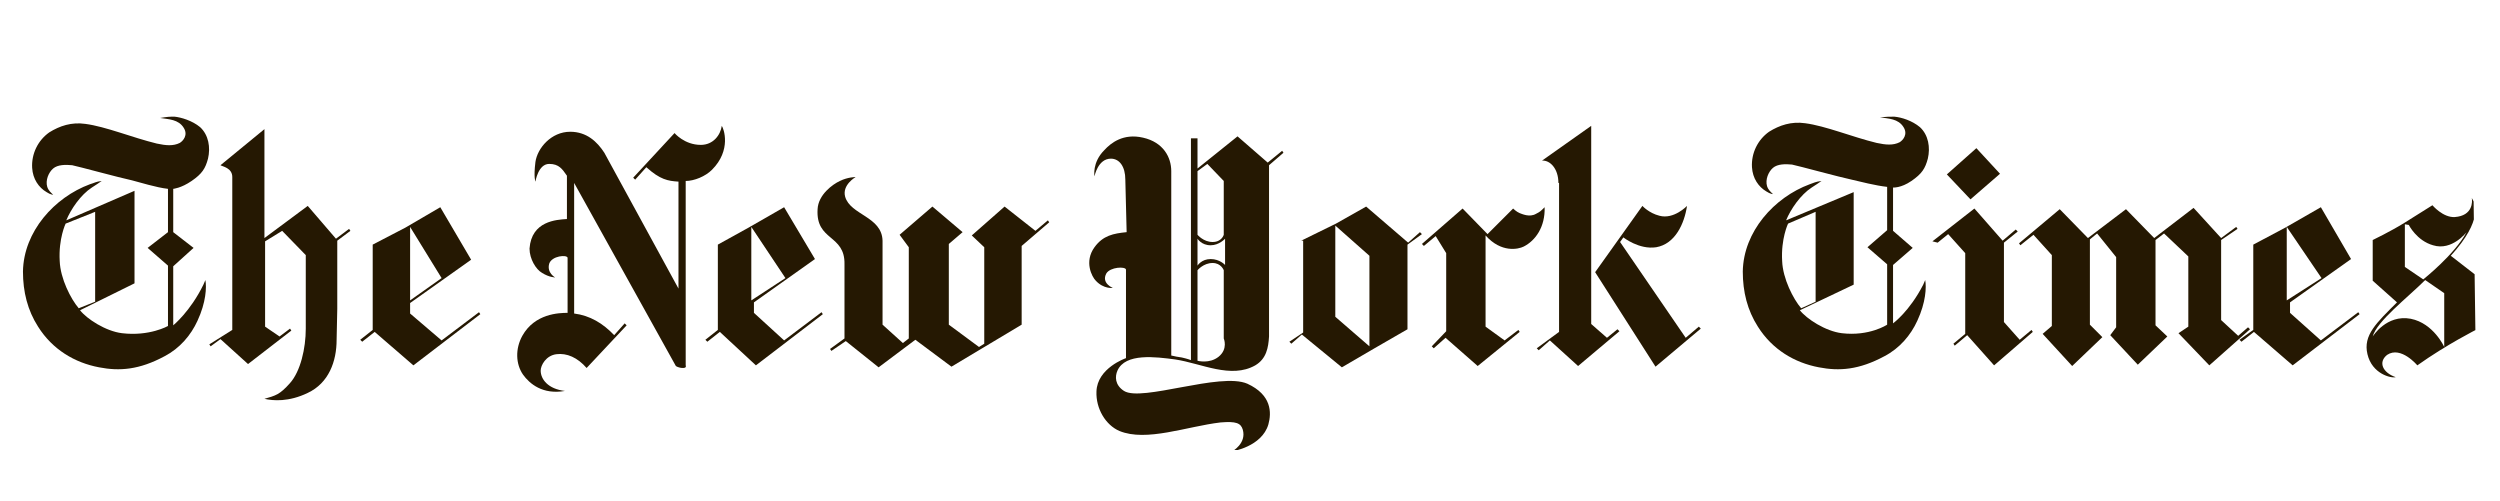
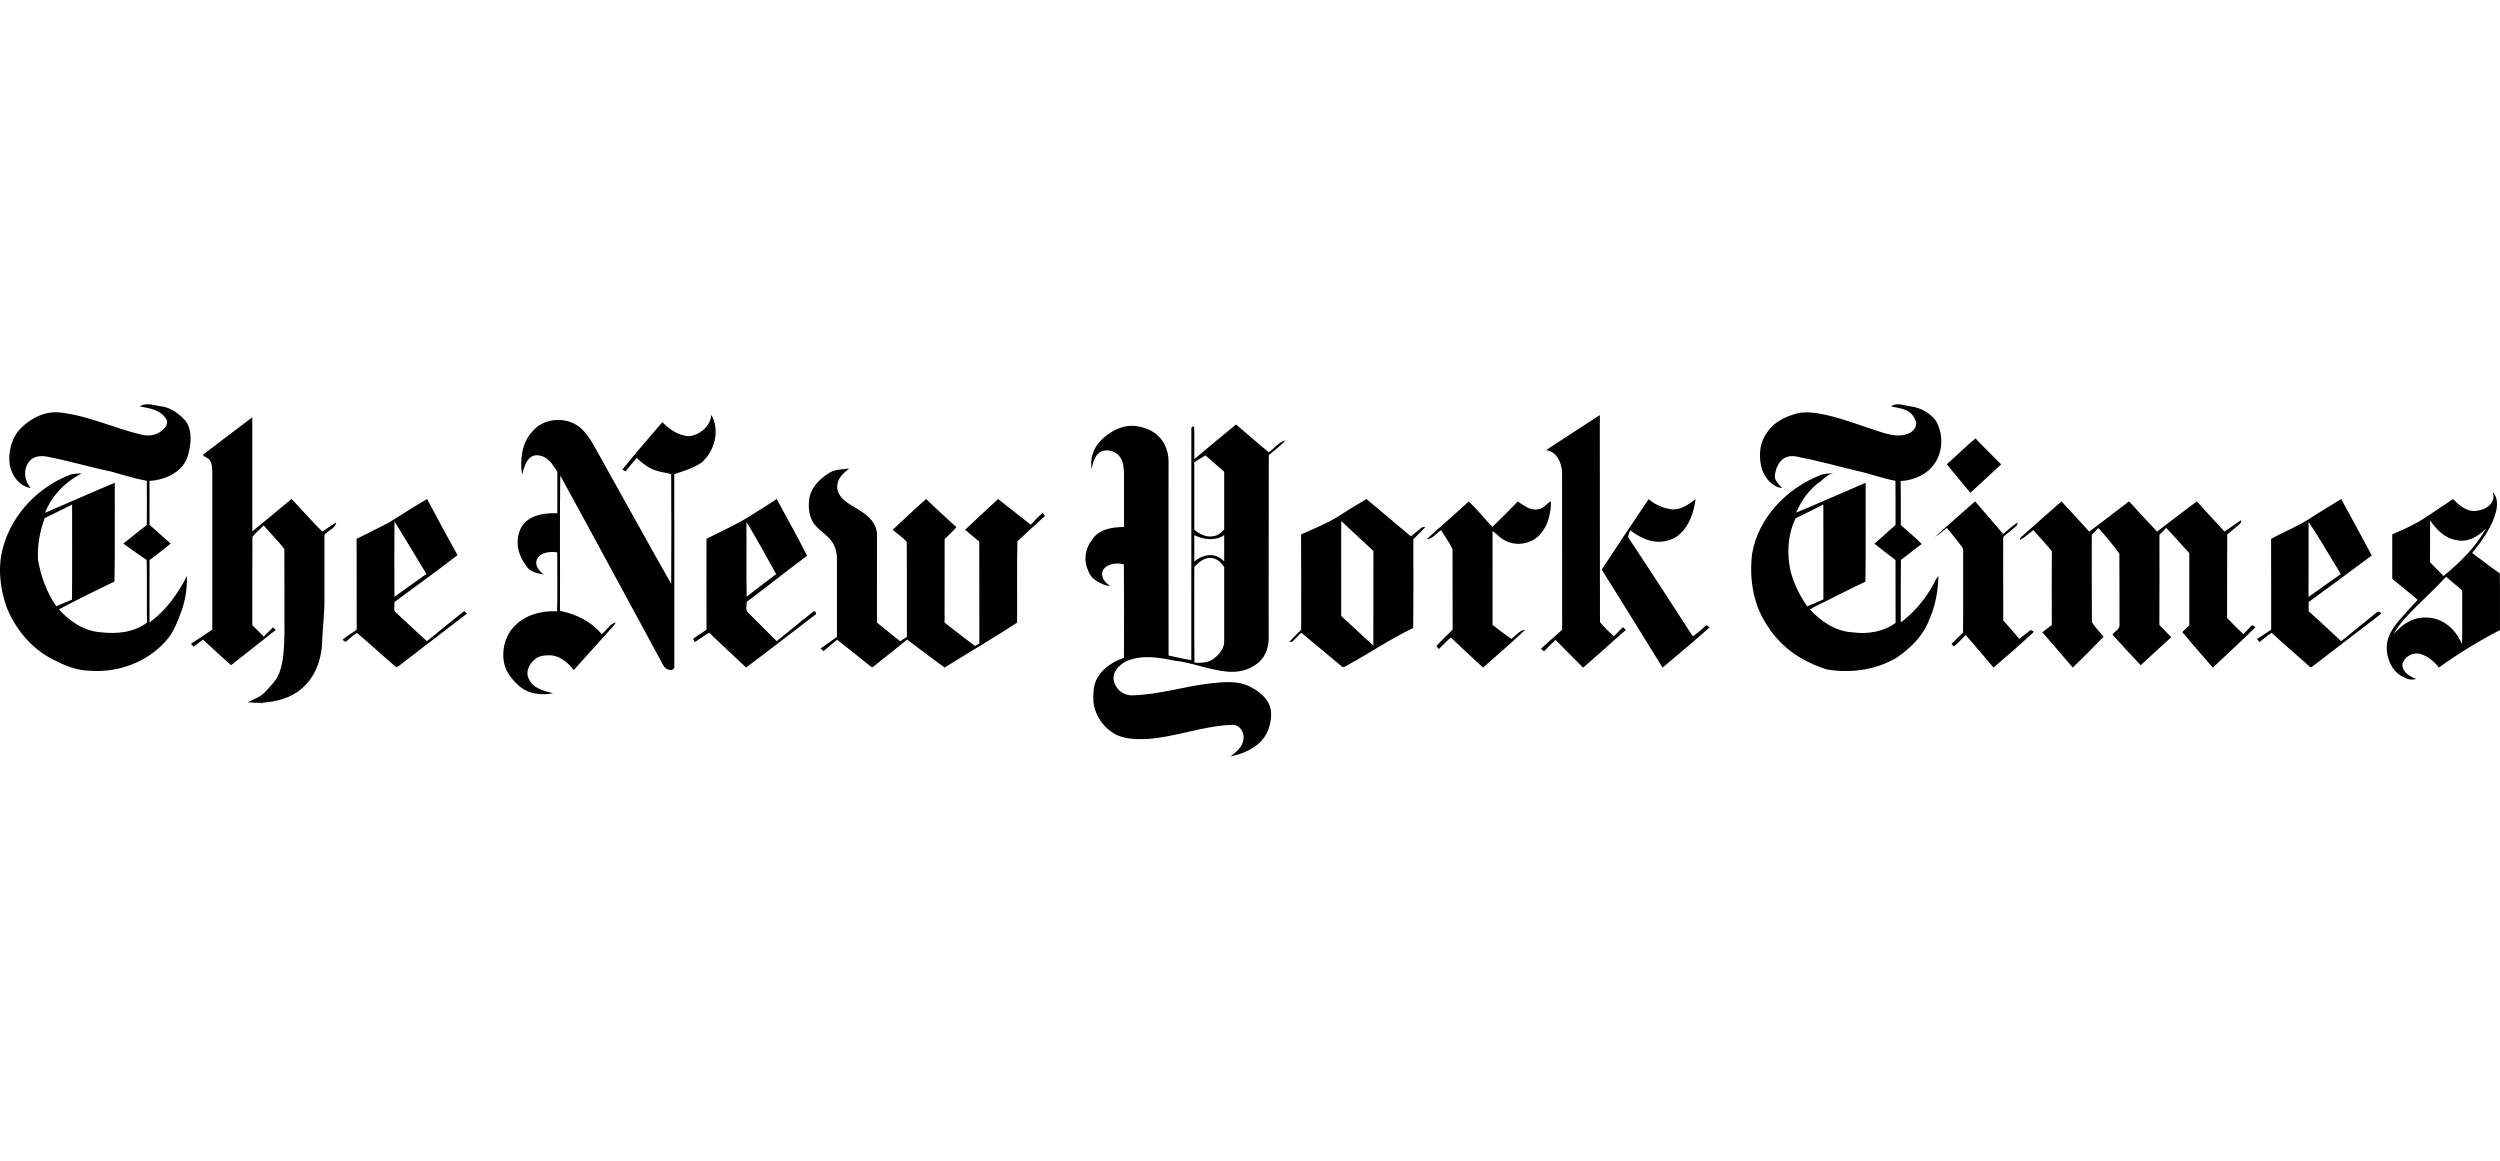
- <svg xmlns="http://www.w3.org/2000/svg" xmlns:xlink="http://www.w3.org/1999/xlink" width="300" height="60">
-   <style>.B{fill:#251802}</style>
-   <g transform="matrix(.787402 0 0 .787402 1.181197 5.338583)">
-     <defs>
-       <path id="A" d="M375.3 11l.7 50.8H2L1.3 11z" />
-     </defs>
-     <clipPath id="B">
-       <use xlink:href="#A" />
-     </clipPath>
-     <path d="M13 39.2V25.5l-4.5 1.8s-1.1 2.3-.9 5.7c.1 2.7 1.7 5.8 2.9 7.2zM25.1 11c1 .1 2.7.6 3.9 1.6 1.3 1.2 1.6 3.1 1.2 4.8-.4 1.5-.9 2.3-2.5 3.4S24.9 22 24.9 22v6.6L28 31l-3.1 2.8v9s2.6-2.1 4.6-6.2c0 0 .1-.2.3-.7.2 1.1.1 3.4-1.2 6.2-1 2.2-2.7 4.2-5 5.4-3.9 2.1-6.9 2.3-10 1.7-3.7-.7-7.1-2.7-9.3-6.2C2.7 40.5 2 37.7 2 34.6c.1-6.1 4.8-11.3 10.2-13.3.7-.2.9-.4 1.8-.5-.4.3-.9.6-1.5 1-1.7 1.1-3.2 3.3-3.9 5L19 22.3v14.1l-8.3 4.1c1 1.3 3.9 3.2 6.4 3.5 4.2.5 7-1.1 7-1.1v-9.2L21 31l3.1-2.4V22c-1.8-.2-4.3-1-5.5-1.3-1.9-.4-8.1-2.1-9.1-2.3-1-.1-2.2-.1-2.9.5s-1.2 1.8-.9 2.8c.2.6.6.9.9 1.2 0 0-.4 0-1-.4-1.2-.7-2.1-2-2.2-3.7A6.2 6.2 0 0 1 6 13.4c1.6-1 3.4-1.6 5.5-1.3 3.1.4 7.2 2.1 10.9 3 1.4.3 2.5.4 3.5-.1.5-.3 1.3-1.2.6-2.3-.8-1.3-2.3-1.3-3.6-1.5 1.2-.2 1.4-.2 2.2-.2" clip-path="url(#B)" class="B" />
-     <defs>
-       <path id="C" d="M375.3 11l.7 50.8H2L1.3 11z" />
-     </defs>
-     <clipPath id="D">
-       <use xlink:href="#C" />
-     </clipPath>
-     <path d="M65.8 35.6L61 39V27.8zm-.2-10.8l-5.3 3.1-5 2.6v13L53.4 45l.3.3 1.9-1.5 5.9 5.1 10.2-7.8-.2-.3-5.7 4.3L61 41v-1.6l9.3-6.6z" clip-path="url(#D)" class="B" />
-     <defs>
-       <path id="E" d="M375.3 11l.7 50.8H2L1.3 11z" />
-     </defs>
-     <clipPath id="F">
-       <use xlink:href="#E" />
-     </clipPath>
-     <path d="M38.8 54c1.3.3 3.7.5 6.6-.9 3.2-1.5 4.4-4.8 4.4-8.1l.1-4.7V29.9l2-1.5-.2-.3-2 1.5-4.3-5-6.6 4.9V12.9l-6.7 5.5c.3.2 1.8.4 1.8 1.8v23.3l-3.5 2.2.2.3 1.5-1.1 4.2 3.8 6.6-5.1-.2-.3-1.6 1.2-2.2-1.5V30l2.6-1.6 3.6 3.7v11.2c0 3-.8 6.5-2.4 8.3s-2.2 1.9-3.9 2.4" clip-path="url(#F)" class="B" />
-     <defs>
-       <path id="G" d="M375.3 11l.7 50.8H2L1.3 11z" />
-     </defs>
-     <clipPath id="H">
-       <use xlink:href="#G" />
-     </clipPath>
-     <path d="M84.6 52.8c-2.6-.3-3.7-1.8-3.7-3.1 0-.8.8-2.3 2.4-2.5s3.2.5 4.6 2.1l6.1-6.5-.3-.3-1.6 1.8c-1.7-1.8-3.7-3-6.1-3.3V21.1L101.5 49s.4.3 1.1.3c.6 0 .4-.4.4-.4V20.8c1.3 0 3-.7 4-1.7 3-3 1.8-6.3 1.5-6.7-.2 1.4-1.3 2.9-3.2 2.9-2.5 0-4-1.8-4-1.8L95 20.3l.3.3 1.7-1.9c2.1 1.9 3.3 2.1 4.9 2.2v16.3L90.6 16.5c-1.1-1.7-2.7-3.2-5.2-3.2-2.9 0-5 2.5-5.3 4.6-.3 2.4 0 3 0 3s.4-2.7 2.1-2.7c1.5 0 2 .8 2.7 1.8v6.6c-1.6.1-5.4.3-5.7 4.5 0 1.6 1 3.2 1.9 3.7 1.1.7 2 .7 2 .7s-1.3-.7-.9-2.1c.4-1.2 2.7-1.4 2.8-.9v8.4c-1.3 0-5 .1-6.9 3.5-1.1 2-1 4.3.1 5.9 1 1.4 3 3.1 6.4 2.5" clip-path="url(#H)" class="B" />
-     <defs>
-       <path id="I" d="M375.3 11l.7 50.8H2L1.3 11z" />
-     </defs>
-     <clipPath id="J">
-       <use xlink:href="#I" />
-     </clipPath>
-     <path d="M118.2 35.6L113 39V27.8zm-.2-10.8l-5.4 3.1-4.7 2.6v13L106 45l.3.3 1.9-1.5 5.5 5.1 10.2-7.8-.2-.3-5.7 4.3-4.6-4.2v-1.6l9.3-6.6z" clip-path="url(#J)" class="B" />
-     <defs>
-       <path id="K" d="M375.3 11l.7 50.8H2L1.3 11z" />
-     </defs>
-     <clipPath id="L">
-       <use xlink:href="#K" />
-     </clipPath>
-     <path d="M132.4 49.2l-5-4-2.2 1.5-.2-.3 2.2-1.6V33.5c.1-4.6-4.4-3.5-4.1-8.4.1-2.2 2.3-3.8 3.4-4.3 1.2-.6 2.4-.6 2.4-.6s-2.1 1.2-1.6 3c.8 2.8 5.6 3 5.7 6.7v12.8l3.1 2.8.9-.7V30.9l-1.4-1.9 5-4.3 4.6 3.9-2.1 1.8v12.3l4.6 3.4.8-.5V30.9l-1.9-1.8 5-4.4 4.7 3.7 1.9-1.6.2.3-4.2 3.6v12l-10.7 6.4L138 45z" clip-path="url(#L)" class="B" />
-     <defs>
-       <path id="M" d="M375.3 11l.7 50.8H2L1.3 11z" />
-     </defs>
-     <clipPath id="N">
-       <use xlink:href="#M" />
-     </clipPath>
-     <g class="B">
-       <path d="M352.3 35.6L347 39V27.8zm-.1-10.8l-5.4 3.1-4.9 2.6v13l-2.1 1.5.3.3 1.9-1.5 5.9 5.1 10.2-7.8-.2-.3-5.7 4.3-4.7-4.2v-1.6l9.3-6.6z" clip-path="url(#N)" />
-       <path d="M317 29.7l1.1-.9 2.9 3.6v10.7l-.9 1.2 4.2 4.5 4.5-4.3-1.8-1.7v-13l1.3-1 3.7 3.5V43l-1.5 1 4.7 4.9 6.2-5.5-.3-.3-1.5 1.3L337 42V29.8l2.5-1.7-.2-.3-2.3 1.7-4.2-4.6-6 4.6-4.3-4.4-5.8 4.4-4.3-4.4-6.2 5.2.2.3 2-1.6 2.8 3.1v10.8l-1.4 1.2 4.5 4.9 4.6-4.4-1.9-1.9zm-8.7 14.1l-.2-.3-1.8 1.5-2.4-2.7V30.2l2.1-1.7-.3-.3-2 1.7-4.3-4.9-6.4 5 .8.2 1.6-1.3 2.6 2.9v12.3l-1.8 1.5.2.3 1.9-1.6 4.1 4.6zm-8.6-28l3.6 3.9-4.5 3.9-3.6-3.8z" />
-     </g>
-     <defs>
-       <path id="O" d="M375.3 11l.7 50.8H2L1.3 11z" />
-     </defs>
-     <clipPath id="P">
-       <use xlink:href="#O" />
-     </clipPath>
-     <path d="M275.2 39.2V25.5l-4.2 1.8s-1.1 2.3-.9 5.7c.1 2.7 1.7 5.8 2.9 7.2zm12-28.2c1.1.1 2.7.6 3.9 1.6 1.3 1.2 1.6 3.1 1.2 4.8-.4 1.5-.9 2.3-2.5 3.4s-2.8 1-2.8 1v6.6l3 2.6-3 2.6v8.9s2.5-1.8 4.6-5.9c0 0 .1-.2.3-.7.2 1.1.1 3.4-1.2 6.2-1 2.2-2.7 4.2-5 5.4-3.9 2.1-6.9 2.3-10 1.7-3.7-.7-7.1-2.7-9.3-6.2-1.6-2.5-2.3-5.3-2.3-8.4.1-6.1 4.8-11.3 10.2-13.3.6-.2.9-.4 1.8-.5-.4.3-.9.6-1.5 1-1.7 1.1-3.2 3.3-3.9 5l10.3-4.3v14.1l-8.2 3.9c1 1.3 3.9 3.2 6.4 3.5 4.2.5 6.9-1.3 6.9-1.3v-9.2l-3-2.6 3-2.6v-6.6c-1.8-.2-4.1-.8-5.4-1.1-1.9-.4-8.1-2.1-9.1-2.3-1-.1-2.2-.1-2.9.5s-1.2 1.8-.9 2.8c.2.6.6.9.9 1.2 0 0-.4 0-1-.4-1.2-.7-2.1-2-2.2-3.7a6.2 6.2 0 0 1 2.6-5.4c1.6-1 3.4-1.6 5.5-1.3 3.1.4 7.2 2.1 10.9 3 1.4.3 2.5.4 3.5-.1.5-.3 1.3-1.2.6-2.3-.8-1.3-2.3-1.3-3.6-1.5 1.1-.1 1.4-.1 2.2-.1" clip-path="url(#P)" class="B" />
-     <defs>
-       <path id="Q" d="M375.3 11l.7 50.8H2L1.3 11z" />
-     </defs>
-     <clipPath id="R">
-       <use xlink:href="#Q" />
-     </clipPath>
-     <path d="M365 27.4v6.5l2.8 1.9s4.8-3.8 6.6-7.2c0 0-2.2 2.9-5.1 2-2.5-.7-3.7-3.1-3.7-3.1m-5.5 17s2.1-3.4 5.8-2.7c3.5.7 5.1 4.3 5.1 4.3v-8.2l-2.9-2c-2.6 2.6-7.4 6.3-8 8.6m3.5 6.2c-.7.2-3.6-.5-4.3-3.5-.7-2.9 1.4-4.8 4.5-7.9l-3.7-3.3v-6.2s2.7-1.3 4.8-2.6l4.3-2.7s1.6 1.9 3.4 1.8c2.8-.2 2.7-2.4 2.6-2.9.5.8 1.8 3.3-3.2 8.8l4 3.1v8.1s-4.6 2.3-9.1 5.5c0 0-2.5-3-4.6-1.6-1.4 1.1-.7 2.7 1.3 3.4" clip-path="url(#R)" class="B" />
-     <defs>
-       <path id="S" d="M375.3 11l.7 50.8H2L1.3 11z" />
-     </defs>
-     <clipPath id="T">
-       <use xlink:href="#S" />
-     </clipPath>
-     <path d="M202 41.5l5.2 4.5V32.2l-5.2-4.6zm11.1-11.3l1.8-1.6.3.3-2.2 1.6v12.9l-5.2 3-4.8 2.8-6.1-5-1.6 1.4-.3-.3 2.1-1.4v-14h-.3l5.3-2.6 4.6-2.6z" clip-path="url(#T)" class="B" />
-     <defs>
-       <path id="U" d="M375.3 11l.7 50.8H2L1.3 11z" />
-     </defs>
-     <clipPath id="V">
-       <use xlink:href="#U" />
-     </clipPath>
-     <path d="M225.2 28.9l3.9-3.9s.5.5 1 .7c.3.1 1.5.7 2.5.1.6-.3.7-.4 1.3-1 .1 3-1.4 5.1-3.2 6-.8.4-3.4 1-5.8-1.7V43l2.9 2.1 2.1-1.6.2.3-6.4 5.2-4.9-4.3-1.8 1.6-.3-.3 2.2-2.3V31.8l-1.6-2.6-1.8 1.5-.3-.3 6.2-5.4z" clip-path="url(#V)" class="B" />
-     <defs>
-       <path id="W" d="M375.3 11l.7 50.8H2L1.3 11z" />
-     </defs>
-     <clipPath id="X">
-       <use xlink:href="#W" />
-     </clipPath>
-     <path d="M241.6 34.7l7.2-10.1s1 1.1 2.6 1.5c2.2.6 4.2-1.5 4.2-1.5-.4 2.7-1.8 5.8-4.7 6.3-2.6.4-5-1.5-5-1.5l-.5.7 10 14.6 2-1.7.3.3-6.9 5.8z" clip-path="url(#X)" class="B" />
-     <defs>
-       <path id="Y" d="M375.3 11l.7 50.8H2L1.3 11z" />
-     </defs>
-     <clipPath id="Z">
-       <use xlink:href="#Y" />
-     </clipPath>
-     <path d="M236 21.1c0-2.2-1.3-3.5-2.5-3.4l7.5-5.3v30.2l2.4 2.1 1.6-1.3.3.3L239 49l-4.3-3.9-1.7 1.5-.3-.3 3.4-2.5V21.1z" clip-path="url(#Z)" class="B" />
-     <defs>
-       <path id="a" d="M375.3 11l.7 50.8H2L1.3 11z" />
-     </defs>
-     <clipPath id="b">
-       <use xlink:href="#a" />
-     </clipPath>
-     <path d="M185.2 29.6s-.9 1-2.2 1c-1.4 0-2-1-2-1v4.1s.6-1 2-1 2.2.9 2.2.9zm-.2-8.8l-2.5-2.6-1.5 1.1V29s.9 1.1 2.3 1.1S185 29 185 29zm-4 27.4s1.8.5 3.2-.6c1.5-1.2.8-2.8.8-2.8V34.4s-.4-1.1-1.7-1.1c-1.4 0-2.3 1.1-2.3 1.1zm-11-27.6c0-2-.9-3.2-2.2-3.2-2 0-2.5 2.7-2.5 2.7s-.4-2.1 1.5-4c1-1.1 2.9-2.6 5.9-1.9 3.1.7 4.3 3 4.3 5.1v28.1a15.4 15.4 0 0 0 1.6.3c.9.2 1.4.4 1.4.4V14.3h1v4.6l6.1-4.9 4.6 4 2.2-1.8.2.3-2.2 1.9v26.1c-.1 1.7-.4 3.4-2.1 4.4-3.7 2.1-8.2-.3-12.2-.9-3-.4-7.6-1-8.8 1.7-.4.9-.4 2.2 1 3.1 2.7 1.7 14.7-2.9 18.8-1.1 3.7 1.7 3.7 4.4 3.2 6.2-1 3.4-5.5 4.1-5.5 4.1s2.2-1.2 1.6-3.3c-.3-1-1-1.3-3.4-1.1-5.1.6-11.3 3-15.4 1.3-2.1-.9-3.6-3.4-3.5-6 .1-3.6 4.5-5.1 4.5-5.1V34.3c-.1-.5-2.4-.4-3 .6-.8 1.5 1 2.2 1 2.2s-1.4.2-2.6-1.1c-.6-.6-1.8-2.9-.2-5.1 1.3-1.8 2.9-2.1 4.9-2.3z" clip-path="url(#b)" class="B" />
-   </g>
+ <svg xmlns="http://www.w3.org/2000/svg" width="280px" height="130px" viewBox="13.248 6.086 1672.019 235.564">
+   <path d="M111.301 6.1c-1.582.076-3.119.478-4.601 1.425 6.101 1.22 13.25 2.04 17.101 7.6 1.93 2.05 1.329 5.2-.601 7-3.649 4.35-9.915 5.715-15.274 4.325C89.755 22.16 72.57 13.82 53.9 11.65c-10-1.32-19.775 3.49-26.675 10.45-6.37 6.39-8.686 16.09-7.425 24.85 1.409 6.93 6.545 14.13 13.975 15.15-4.4-4.78-5.235-13.08-.675-18.05 2.58-3.2 7.165-3.64 10.975-3.05 14.47 2.69 28.57 7.045 43 9.975 8.08 2.2 16.065 4.825 24.325 6.325.15 9.87.15 19.73 0 29.6-5.33 3.98-10.42 8.265-15.65 12.375 5.09 3.81 10.34 7.38 15.601 10.95.34 13.96-.05 27.916.2 41.875-8.61 6.65-20.146 7.73-30.625 6.5-11.131-.619-21.011-7.25-28.301-15.3 12.221-6.52 24.676-12.67 37.176-18.649.439-22.011.079-44.031.199-66.051-15.62 6.55-31.08 13.45-46.65 20.1 4.5-11.51 13.654-20.835 24.575-26.375-2.851.17-5.841-.04-8.5 1.2-20.44 8.07-37.285 25.415-43.624 46.575-4.24 13.44-2.875 28.134 1.725 41.275 5.7 14.62 16.245 27.561 30.225 34.95 7.851 4.06 16.301 7.864 25.301 7.975 18.63 1.55 38.229-5.479 50.8-19.5 5.489-5.89 8.255-13.569 10.975-21 2.521-7.319 3.66-15.11 3.4-22.85-6.03 11.96-14.05 23.194-25 31.125.069-13.91-.025-27.815.024-41.725 4.761-3.63 9.54-7.255 14.15-11.075-4.73-4.19-9.43-8.375-14.15-12.575.021-9.78-.02-19.58 0-29.35 10.65-.56 22.905-6.18 25.775-17.35 2-7.29 3.045-15.925-1.425-22.525-4.11-4.68-9.44-8.745-15.7-9.875-3.466-.303-7.121-1.666-10.6-1.5zM61.475 73.175c-.04 21.2.125 42.4-.075 63.601-3.54 1.39-7.021 2.91-10.5 4.449C44.48 131.936 40.49 121 38.65 109.9c-.5-9.37 1.24-18.86 4.5-27.65 6.16-2.93 12.185-6.095 18.325-9.075zM1282.926 6.1c-1.716-.052-3.393.285-4.975 1.425 3.6.83 7.404 1.185 10.774 2.875 3 1.44 4.985 4.42 6.024 7.5.561 3.33-1.879 6.4-4.799 7.65-5.24 2.42-11.186 1.3-16.525-.15-12.801-3.92-25.266-8.99-38.325-12.05-6.71-1.43-13.745-2.78-20.524-1-7.351 2.07-14.811 5.59-19.15 12.15-5.601 7.23-6.305 17.175-3.575 25.675 2.25 5.67 6.81 11.245 13.25 11.975-2.101-2.7-5.715-5.425-4.675-9.275.58-3.82 2.164-7.695 5.225-10.175 3.061-2.31 7.25-2.28 10.8-1.25 13.021 2.42 25.73 6.075 38.601 9.125 8.72 1.85 17.095 5.105 25.875 6.725.15 9.83.035 19.66.074 29.5-4.719 4.17-9.439 8.335-14.1 12.575 4.7 3.63 9.315 7.35 14.075 10.9.069 13.991-.024 28 .075 42-8.26 6.189-19.13 7.715-29.15 6.324-11.069-.66-20.75-7.319-28.1-15.199 3.01-2.101 6.45-3.45 9.7-5.15 9.14-4.5 18.165-9.21 27.375-13.55.29-22.03.035-44.07.125-66.1-15.521 6.61-30.92 13.53-46.5 20 3.56-8.45 9.25-16.18 16.899-21.35 2.291-2.09 4.61-4.28 7.75-5-3.14.22-6.39.115-9.25 1.575-21.949 8.88-40.67 28.25-44.8 52.05-1.569 12.08-.444 24.625 3.775 36.075 5.409 13.44 14.935 25.38 27.325 33 5.93 3.61 12.3 6.515 18.949 8.524 15.92 2.65 32.996.36 46.926-8.1 9.189-6.41 17.725-14.72 21.574-25.5 4.131-9.15 5.791-19.145 6-29.125-1.92 2.51-3.045 5.495-4.675 8.175-5.29 8.88-12.135 16.925-20.475 23.075.1-13.95-.125-27.9.125-41.85 4.72-3.41 9.149-7.21 13.899-10.6-4.379-4.54-9.35-8.46-14-12.7-.09-9.78.11-19.57-.1-29.35 9.15-.59 18.405-4.695 23.325-12.725 5.12-8.25 5.09-19.49.149-27.8-3.89-5.14-10.004-8.45-16.324-9.4-2.835-.23-5.788-1.386-8.647-1.474zm-50.225 67.05c.119 21.16 0 42.315.049 63.475-3.609 1.51-7.175 3.105-10.775 4.625-5.22-7.34-9.285-15.595-11.375-24.375-2.31-11.5-1.699-23.965 3.65-34.575 6.2-2.96 12.31-6.06 18.451-9.15zM488.99 13.15c5.96 10.44 2.23 24.59-6.74 32.11-5.51 3.59-11.85 5.57-18.06 7.58.14 42.7.021 85.41.04 128.11.44 1.95-1.35 3.479-3.189 2.7-3.631-.17-4.591-4-6.131-6.58-22.34-41.08-44.439-82.3-66.96-123.29-.43 30.15-.01 60.33-.21 90.489 10.64 2.011 21 7.141 27.96 15.601 3.23-2.5 5.32-6.9 9.46-7.91-1.05 1.91-2.58 3.479-4.04 5.08-8.05 8.91-16.08 17.86-24.12 26.79-3.729-4.7-8.699-9.16-14.92-9.8-4.09-.16-8.819.05-11.8 3.28-3.43 3.06-5.729 8.22-3.28 12.59 2.87 6.27 10.09 7.97 16.17 9.47-7.6 1.5-16.109.62-22.239-4.47-4.88-4.17-9.311-9.461-10.58-15.92-1.71-8.9.95-18.791 7.6-25.101 7.271-7.19 17.93-9.87 27.91-9.3.27-13.141.15-26.28.06-39.42-4.85-.77-11.46-.08-13.72 4.99-1.31 4.11 1.771 7.57 4.82 9.82-3.78-.66-7.98-1.38-10.71-4.31-3.22-3.97-5.72-8.66-6.65-13.72-.93-6.51.78-13.93 6.2-18.12 5.67-4.39 13.22-4.99 20.14-4.83v-27.78c-2.51-3.77-4.92-8.09-9.229-10.04-2.82-1.17-6.5-1.59-8.93.61-3.36 2.85-4.171 7.38-5.5 11.35-1.29-9.69-.32-20.68 6.47-28.28 8.2-10.62 25.55-11.01 34.52-1.19 3.88 3.99 6.54 8.91 9.181 13.76 16.6 29.56 32.87 59.31 49.64 88.77.1-24.43.15-48.879-.02-73.31-2.881-1.12-6.09-1.09-9.021-2.11-5.46-1.44-10.01-4.96-14.05-8.77-2.52 2.96-5.061 5.91-7.41 9-.55-.3-1.64-.89-2.189-1.19 8.6-10.84 17.819-21.19 26.77-31.75 4.69 4.94 10.811 8.98 17.79 9.43 7.287-.839 14.457-6.669 14.967-14.339zM1047.211 36.8c12-7.82 23.979-15.71 36.02-23.47.1 46.14-.09 92.29.1 138.43 2.601 3.54 6.15 6.45 9.301 9.561 1.979-2.12 4.039-4.15 6.08-6.2.479.479 1.439 1.44 1.93 1.91-9.61 8.329-18.92 16.979-28.59 25.22-6.09-6.25-12.391-12.28-18.43-18.561-2.711 2.41-5.19 5.051-7.74 7.621-.521-.4-1.561-1.211-2.08-1.61 4.609-4.41 9.55-8.45 14.21-12.82-.04-34.97.03-69.94-.04-104.9-.112-6.541-3.442-14.371-10.761-15.181zM151.18 38.16c10.33-7.7 20.46-15.68 30.8-23.35.05 25.42-.01 50.85.03 76.28 8.75-7.22 17.569-14.35 26.229-21.67 6.95 7.21 13.44 14.87 20.6 21.85 3.021-2.17 6.12-4.23 9.29-6.17-.569 4.03-5.39 5.41-7.89 8.22.03 13.9 0 27.79.01 41.69.2 10.391-1.3 20.71-1.609 31.09-.471 11.26-4.84 22.771-13.62 30.16-7.141 6.381-16.9 8.68-26.21 9.45-.16.22-.5.67-.67.899l.25-.819c-3.21 0-6.41-.12-9.61-.36 4.021-2.08 8.57-3.41 11.74-6.85 3.64-4.061 7.88-7.93 9.67-13.24 2.93-8.1 3.02-16.83 3.31-25.33-.08-19.05.09-38.11-.09-57.15-4.24-5.53-9.32-10.41-13.82-15.75-2.46 2.63-5.409 4.84-7.52 7.76-.17 19.66-.02 39.33-.07 58.989 2.551 2.541 5.09 5.101 7.66 7.621 2.061-2.07 4.12-4.15 6.18-6.23.461.45 1.37 1.35 1.83 1.8-10 7.82-19.899 15.761-29.899 23.57-6.33-5.62-12.51-11.4-18.74-17.13-2.09 1.56-4.18 3.14-6.28 4.689-.449-.47-1.33-1.41-1.779-1.88 4.8-3.09 9.51-6.319 14.26-9.47-.01-34.96-.01-69.91 0-104.87-.101-2.67.03-5.55-1.38-7.93-.931-1.82-3.03-2.4-4.601-3.5-.351-1.159 1.309-1.649 1.929-2.369zM839.926 19.6c-9.4 7.61-18.59 15.455-27.9 23.175-.1-7.28.125-14.545-.125-21.825-1.439-.07-2.074.58-1.875 1.95-.05 51.46.016 102.915-.024 154.375-5.08-.971-10.17-1.985-15.2-3.125-.08-43.4-.005-86.791-.025-130.2-.109-5.49-1.89-11.01-5.5-15.2-4.5-5.33-11.535-7.805-18.324-8.275-8.051-.23-15.431 4-21.051 9.45-5.17 4.91-7.944 12.5-6.475 19.55.63-4.37 2.055-9.295 6.075-11.725 4.41-1.88 10.285-.365 12.925 3.775 2.26 3.34 2.485 7.515 2.575 11.425.02 11.73-.011 23.46 0 35.2-7.74.12-16.88 1.37-21.351 8.55-4.5 5.62-5.89 13.59-2.8 20.2 2.03 6.54 8.83 9.911 15.149 10.95-3.539-2.289-7.14-6.319-5.05-10.8 2.811-4.5 9.2-5.16 13.95-3.85.19 20.819.1 41.63.05 62.45-7.1 2.479-14.01 6.785-17.8 13.475-2.76 4.77-2.83 10.475-2.6 15.825.85 9.38 7.04 17.944 15.35 22.225 6.28 2.94 13.35 3.03 20.15 2.8 19.3-1.149 37.635-8.81 56.975-9.449 5.76-.431 9.135 5.935 7.625 10.925-1.15 4.51-4.93 7.56-8.5 10.2 6.79-1.44 13.55-3.99 18.85-8.601 5.98-5.069 8.73-13.245 8.351-20.925-.45-7.6-6.58-13.255-12.95-16.525-8.39-4.92-18.52-3.824-27.75-2.824-17.34 2-34.24 7.505-51.75 7.975-5.939.4-11.484-3.805-12.675-9.625-1.34-5.609 3.215-10.516 7.825-12.925 9.979-4.71 21.465-2.966 31.875-.775 12.07 1.261 23.395 6.185 35.475 7.425 6.86.78 14.146-.539 19.775-4.699 5.8-3.58 8.415-10.556 8.574-17.125.071-40.96-.074-81.916.076-122.875 3.74-3.25 7.864-6.165 11.125-9.925-4.561 1.13-7.42 5.405-11.15 8.025-7.371-6.132-14.585-12.422-21.875-18.652zm-20.451 20.7c4.2 3.6 8.335 7.27 12.525 10.9.01 12.9-.03 25.8 0 38.7-1.99 1.96-4.165 4.03-7.075 4.4-4.74 1-9.355-1.345-12.925-4.275.02-15.06.01-30.115 0-45.175 2.501-1.5 4.996-3 7.475-4.55zM812 93.6c6.141 3.12 14.041 4.065 20 .025-.02 5.85-.02 11.725 0 17.575-2.42-2.36-5.529-4.235-9-4.225-4.079-.09-7.829 1.835-11 4.225.02-5.86-.01-11.73 0-17.6zm10.95 15.225c3.96.1 7 3.055 9.05 6.175-.029 16.33.011 32.67 0 49 .32 5.01-3.129 9.295-6.899 12.175-3.64 2.89-8.58 2.99-13 2.75-.25-21.33-.011-42.694-.101-64.025 2.86-3.11 6.48-6.135 10.95-6.075zM1315.26 46.22c6.479-5.68 12.579-11.78 19.2-17.3 5.6 5.91 11.5 11.53 17.189 17.35-6.83 6.39-13.7 12.73-20.62 19.02-5.228-6.39-10.609-12.63-15.769-19.07zM567.36 52.3c4.05-2.78 9.17-2.61 13.851-3.21-3.53 2.79-7.45 6.03-7.931 10.84-.79 4.3 1.931 8.17 5.101 10.75 5.77 4.62 13.18 7.2 17.88 13.12 2.26 2.86 3.63 6.48 3.53 10.15-.03 19.4.02 38.79-.03 58.18 5.159 4.17 10.34 8.29 15.489 12.46 1.5-.97 3-1.939 4.511-2.91-.07-21.17.109-42.35-.091-63.51-2.649-3.13-6.319-5.37-9.35-8.16 7.44-6.85 14.73-13.88 22.32-20.56 6.6 6.48 13.54 12.61 20.31 18.91a204.04 204.04 0 0 1-7.93 7.94c-.05 18.61 0 37.22-.03 55.83 6.76 5.24 13.521 10.49 20.35 15.65.961-.561 1.931-1.11 2.921-1.66-.101-22.729.01-45.45-.061-68.18-3.13-2.67-6.37-5.22-9.46-7.94 7.3-6.9 14.69-13.68 22.03-20.53 7.31 5.72 14.63 11.44 21.899 17.21 2.521-2.78 5.101-5.54 7.98-7.97.37.53 1.13 1.6 1.5 2.13-6.22 5.54-12.4 11.15-18.43 16.9-.521 18.12-.01 36.3-.25 54.43-15.83 10.4-32.36 19.891-48.42 30.01-8.471-6.07-16.7-12.47-25.061-18.68-7.5 6.03-15.01 12.07-22.56 18.04-1.08 1.2-2.19-.55-3.08-1.05-7.061-5.67-14.08-11.391-21.23-16.93-3 2.619-6.149 5.069-9.159 7.689-.48-.46-1.42-1.37-1.9-1.82 3.67-2.539 7.26-5.21 10.93-7.75.021-17.57.021-35.13 0-52.7-.01-4.7-1.66-9.46-4.87-12.94-3.53-3.83-8.28-6.52-11.09-11.01-3.11-5.22-3.39-11.69-2.2-17.521C556.57 60.92 561.801 55.9 567.36 52.3zM1680.301 64.85c.72 1.84.949 3.895.049 5.725-2.209 5.05-8.229 6.99-13.35 6.9-5.359-.48-9.54-4.335-13.15-7.975-6.06 4.06-12.149 8.09-18.199 12.15-6.98 4.7-14.686 8.17-22.426 11.4-.029 9.94.009 19.86-.024 29.8 5.65 4.71 11.46 9.21 17 14.05-4.25 4.5-8.44 9.064-12.45 13.774-4.119 4.96-8.01 10.69-8.25 17.351-.24 7.569 3 15.765 9.7 19.774 2.96 1.74 6.56 3.29 10 1.95-4.28-1.53-9.545-4.63-9.175-9.85 1.189-4.94 7.055-8.245 11.925-6.825 5.05 1.44 9.22 5.05 12.45 9.1 12.98-9.35 26.65-17.705 40.85-25.075-.109-12.609.176-25.25-.125-37.85-6.27-4.4-12.25-9.195-18.449-13.675 6.56-8.31 13.159-17.1 15.899-27.5 1.019-4.389 1.364-9.924-2.275-13.224zm-41.801 18.9c4.211 6.05 9.785 11.935 17.426 13.175 7.609 1.79 14.984-2.335 19.975-7.825-6.83 12.63-17.425 22.77-28.375 31.85-2.96-3.14-6.145-6.065-9.074-9.225.118-9.32.018-18.655.048-27.975zm10.725 37.7c3.28 2.76 6.521 5.569 9.8 8.35 1.5.9.766 2.78.975 4.2-.09 10.83.136 21.695-.125 32.525-2.449-5.541-6.119-10.695-11.299-13.976-7.511-4.909-17.836-5.194-25.476-.425-3.5 1.939-6.3 4.835-8.95 7.775 3.79-7.4 9.915-13.24 15.676-19.101 6.58-6.338 13.159-12.668 19.399-19.348zM298.875 69.475c-8.64 5-16.989 10.455-25.449 15.725-7.171 3.74-14.455 7.27-21.676 10.9.03 20.25-.029 40.5.051 60.75-3.08 2.391-6.676 4.11-9.476 6.851.54.319 1.61.97 2.15 1.3 2.42-2.09 4.814-4.22 7.475-6 8.95 7.439 17.396 15.495 26.325 22.975.439-.229 1.325-.694 1.775-.925 15.119-11.72 30.395-23.265 45.524-34.975l-1.875-1.65c-8.42 6.56-16.61 13.466-24.95 20.125-6.89-6.2-13.555-12.645-20.425-18.875-2.34-1.71-1.03-4.955-1.2-7.375 14.11-10.33 28.226-20.665 42.125-31.275-6.939-12.441-13.654-24.991-20.374-37.551zm-21.8 14.925c7.14 11.73 14.315 23.42 21.375 35.2-7.18 5.05-14.3 10.16-21.399 15.3-.071-16.83-.106-33.67.024-50.5zM532.725 69.45c-6.09 4.01-12.22 7.97-18.45 11.75-9.109 5.7-18.984 9.99-28.525 14.9.03 20.24-.055 40.485.025 60.725-2.939 2.19-6.189 3.925-9.05 6.225.3.53.925 1.595 1.225 2.125 3.17-2.13 6.3-4.315 9.55-6.325 8.19 7.83 16.5 15.541 24.75 23.301 15.431-11.461 30.57-23.33 45.851-35 1.96-.4.35-3.58-.9-2.351-8.28 6.42-16.314 13.17-24.475 19.75-6.4-6.35-12.755-12.729-19.125-19.1-2.061-1.81-.84-4.83-.95-7.2 13.58-10.08 26.74-20.735 40.35-30.775-6.271-12.9-13.606-25.315-20.276-38.025zm-20.25 15.35c7 11.4 13.415 23.18 19.875 34.9-6.67 4.89-13.115 10.08-19.726 15.05-.309-16.64.001-33.3-.149-49.95zM927.176 69.5c-6.68 3.89-13.271 7.9-19.75 12.1-7.61 4.64-15.926 7.935-24.025 11.575.19 21.24.055 42.485.075 63.726-2.71 2.699-5.445 5.39-8.075 8.149.551-.03 1.65-.11 2.2-.149 1.92-2.051 3.92-4.051 5.9-6.051 9.09 7.44 18.045 15.041 27.075 22.551 1.489 1.439 3.175-.705 4.625-1.226 14.52-7.94 28.239-17.295 43.199-24.425.23-19.79.07-39.575.101-59.375 2.7-2.7 5.435-5.39 8.075-8.15-.53.01-1.586.055-2.125.075-2.521 2.07-5.07 4.085-7.601 6.125-9.899-8.3-19.755-16.665-29.674-24.925zM910.25 84.175c7.141 6.71 14.41 13.32 21.551 20.05-.07 21.07-.05 42.13-.05 63.2-7.32-6.42-14.271-13.229-21.5-19.75l-.001-63.5z" />
+   <path d="M1084.48 116.7c10.3-15.81 20.82-31.48 31.38-47.13a29.66 29.66 0 0 0 16.19 6.9c5.84.01 10.819-3.46 15.22-6.93-1.11 8.53-3.95 17.39-10.5 23.32-5.71 5.24-14.37 6.5-21.56 3.94-4.24-1.44-8.16-3.7-11.671-6.47-.62 1.46-1.13 2.97-1.5 4.51 14.62 22.02 28.98 44.24 43.341 66.44 3.299-2.14 6.189-4.841 9.1-7.47.57.359 1.699 1.08 2.27 1.439-10.33 9.21-20.99 18.05-31.58 26.97-13.61-21.809-26.92-43.809-40.69-65.519zM1579.076 69.475c-6.361 3.87-12.746 7.735-19.025 11.725-8.69 6.04-18.655 9.8-27.875 14.9.1 20.24 0 40.495.049 60.725-3.18 2.1-6.319 4.239-9.5 6.3.41.5 1.24 1.525 1.65 2.025 2.74-2.03 5.215-4.44 8.176-6.2 8.25 7.67 16.879 14.925 25.25 22.475.799 1.28 1.965-.03 2.774-.55 15.08-11.62 30.2-23.17 45.3-34.75-1.77-3.1-3.779-.095-5.55 1.175-7.09 5.771-14.165 11.535-21.274 17.275-7.271-6.63-14.291-13.505-21.701-19.976a62.045 62.045 0 0 1-.024-6.25c14.15-10.25 28.136-20.74 42.175-31.149-6.761-12.61-13.546-25.195-20.425-37.725zM1557.25 84.75c7.65 11.31 14.371 23.26 21.551 34.9-7.28 4.991-14.36 10.27-21.6 15.3.119-16.73.01-33.47.049-50.2zM995.5 71.14c5.721 5.21 10.53 11.35 15.841 16.98 5.78-5.54 11.43-11.24 17.01-16.99 4.06 2.6 8.29 6.25 13.5 5.2 3.67-.25 5.58-3.85 8.7-5.32.01 7.65-1.75 15.69-6.811 21.63-5.8 6.94-16.77 8.97-24.529 4.21-2.98-1.45-4.961-4.23-7.74-5.94.069 20.92.039 41.83.02 62.75 4.12 3.17 8.25 6.33 12.49 9.35 3.08-2.02 5.449-5.74 9.34-6.09-9.141 8.7-18.72 16.98-28.25 25.27-7.16-6.75-14.48-13.33-21.561-20.159-2.76 2.479-5.31 5.18-7.939 7.79-.42-.49-1.26-1.461-1.68-1.95 3.47-3.86 7.34-7.34 10.89-11.13-.13-17.9.07-35.8-.09-53.69-1.9-4.52-5.2-8.44-7.59-12.76-3.271 1.93-5.65 5.95-9.72 6.09 9.25-8.551 18.92-16.641 28.119-25.241zM1366.57 93.52c8.51-7.45 16.84-15.09 25.4-22.48 6.14 6.77 12.49 13.35 18.52 20.22 9.04-6.53 17.721-13.55 26.67-20.22 6.271 6.72 12.42 13.55 18.75 20.22 8.87-6.72 17.631-13.58 26.561-20.21 6.1 6.8 12.39 13.43 18.561 20.17 3.779-2.41 7.25-5.3 11.1-7.61.29 2.24-1.75 3.26-3.17 4.5-2.061 1.66-4.061 3.4-6.12 5.05-.171 18.62.04 37.24-.11 55.859a395.015 395.015 0 0 0 10.86 10.84c1.95-2.029 3.95-4.02 5.85-6.1.57.36 1.72 1.07 2.29 1.43-9.33 9.19-18.949 18.101-28.529 27.03-6.75-7.97-13.83-15.68-20.421-23.79 1.601-1.47 3.16-3 4.7-4.539.02-16.061 0-32.121 0-48.171-5.1-5.689-10.18-11.4-15.439-16.939-1.521 1.55-3.041 3.09-4.541 4.649-.02 20.08.08 40.16-.05 60.24 2.53 2.84 5.38 5.38 7.95 8.21-6.91 6.13-13.57 12.55-20.439 18.74a943.739 943.739 0 0 1-18.95-20.53c1.77-2.18 5.319-3.76 4.76-7.08-.08-15.66.08-31.33-.08-46.979-4.28-5.96-9.08-11.73-14.04-17.17-1.449 1.54-2.92 3.05-4.4 4.56.041 19.45-.109 38.91.07 58.36 2.1 3.579 5.23 6.51 7.84 9.739-6.71 7.051-13.64 13.9-20.63 20.67-6.68-7.959-13.6-15.709-20.33-23.619 2.101-1.631 4.22-3.24 6.33-4.87-.06-16.431-.12-32.87.03-49.3-3.939-4.88-8.26-9.44-12.4-14.15-2.939 2.18-5.529 4.92-8.89 6.46-.163-1.53 1.347-2.26 2.297-3.19z" />
+   <path d="M1307.381 94.81c8.8-8.06 17.91-15.81 26.8-23.78 6.33 7.2 12.479 14.56 18.78 21.79 3.27-2.56 6.199-5.6 9.819-7.71-.27 1.15-.579 2.34-1.649 2.99-2.711 2.25-5.4 4.51-8.131 6.7.041 18.65-.08 37.29.061 55.94 3.561 4.02 7.24 7.96 10.561 12.199 2.77-1.689 5.08-4 7.72-5.879.56.299 1.689.89 2.25 1.18-8.79 8.24-17.91 16.14-27.07 23.949-6.09-7.319-12.34-14.52-18.569-21.729-2.711 2.46-4.971 5.44-7.94 7.58-.42-.39-1.26-1.19-1.681-1.59 2.641-2.5 5.131-5.16 7.811-7.64.21-16.94.01-33.9.1-50.841-.16-2.36.601-5.15-1.239-7.03-3.261-4.05-6.261-8.31-9.73-12.18-2.583 2.091-5.034 4.361-7.893 6.051z" />
</svg>
